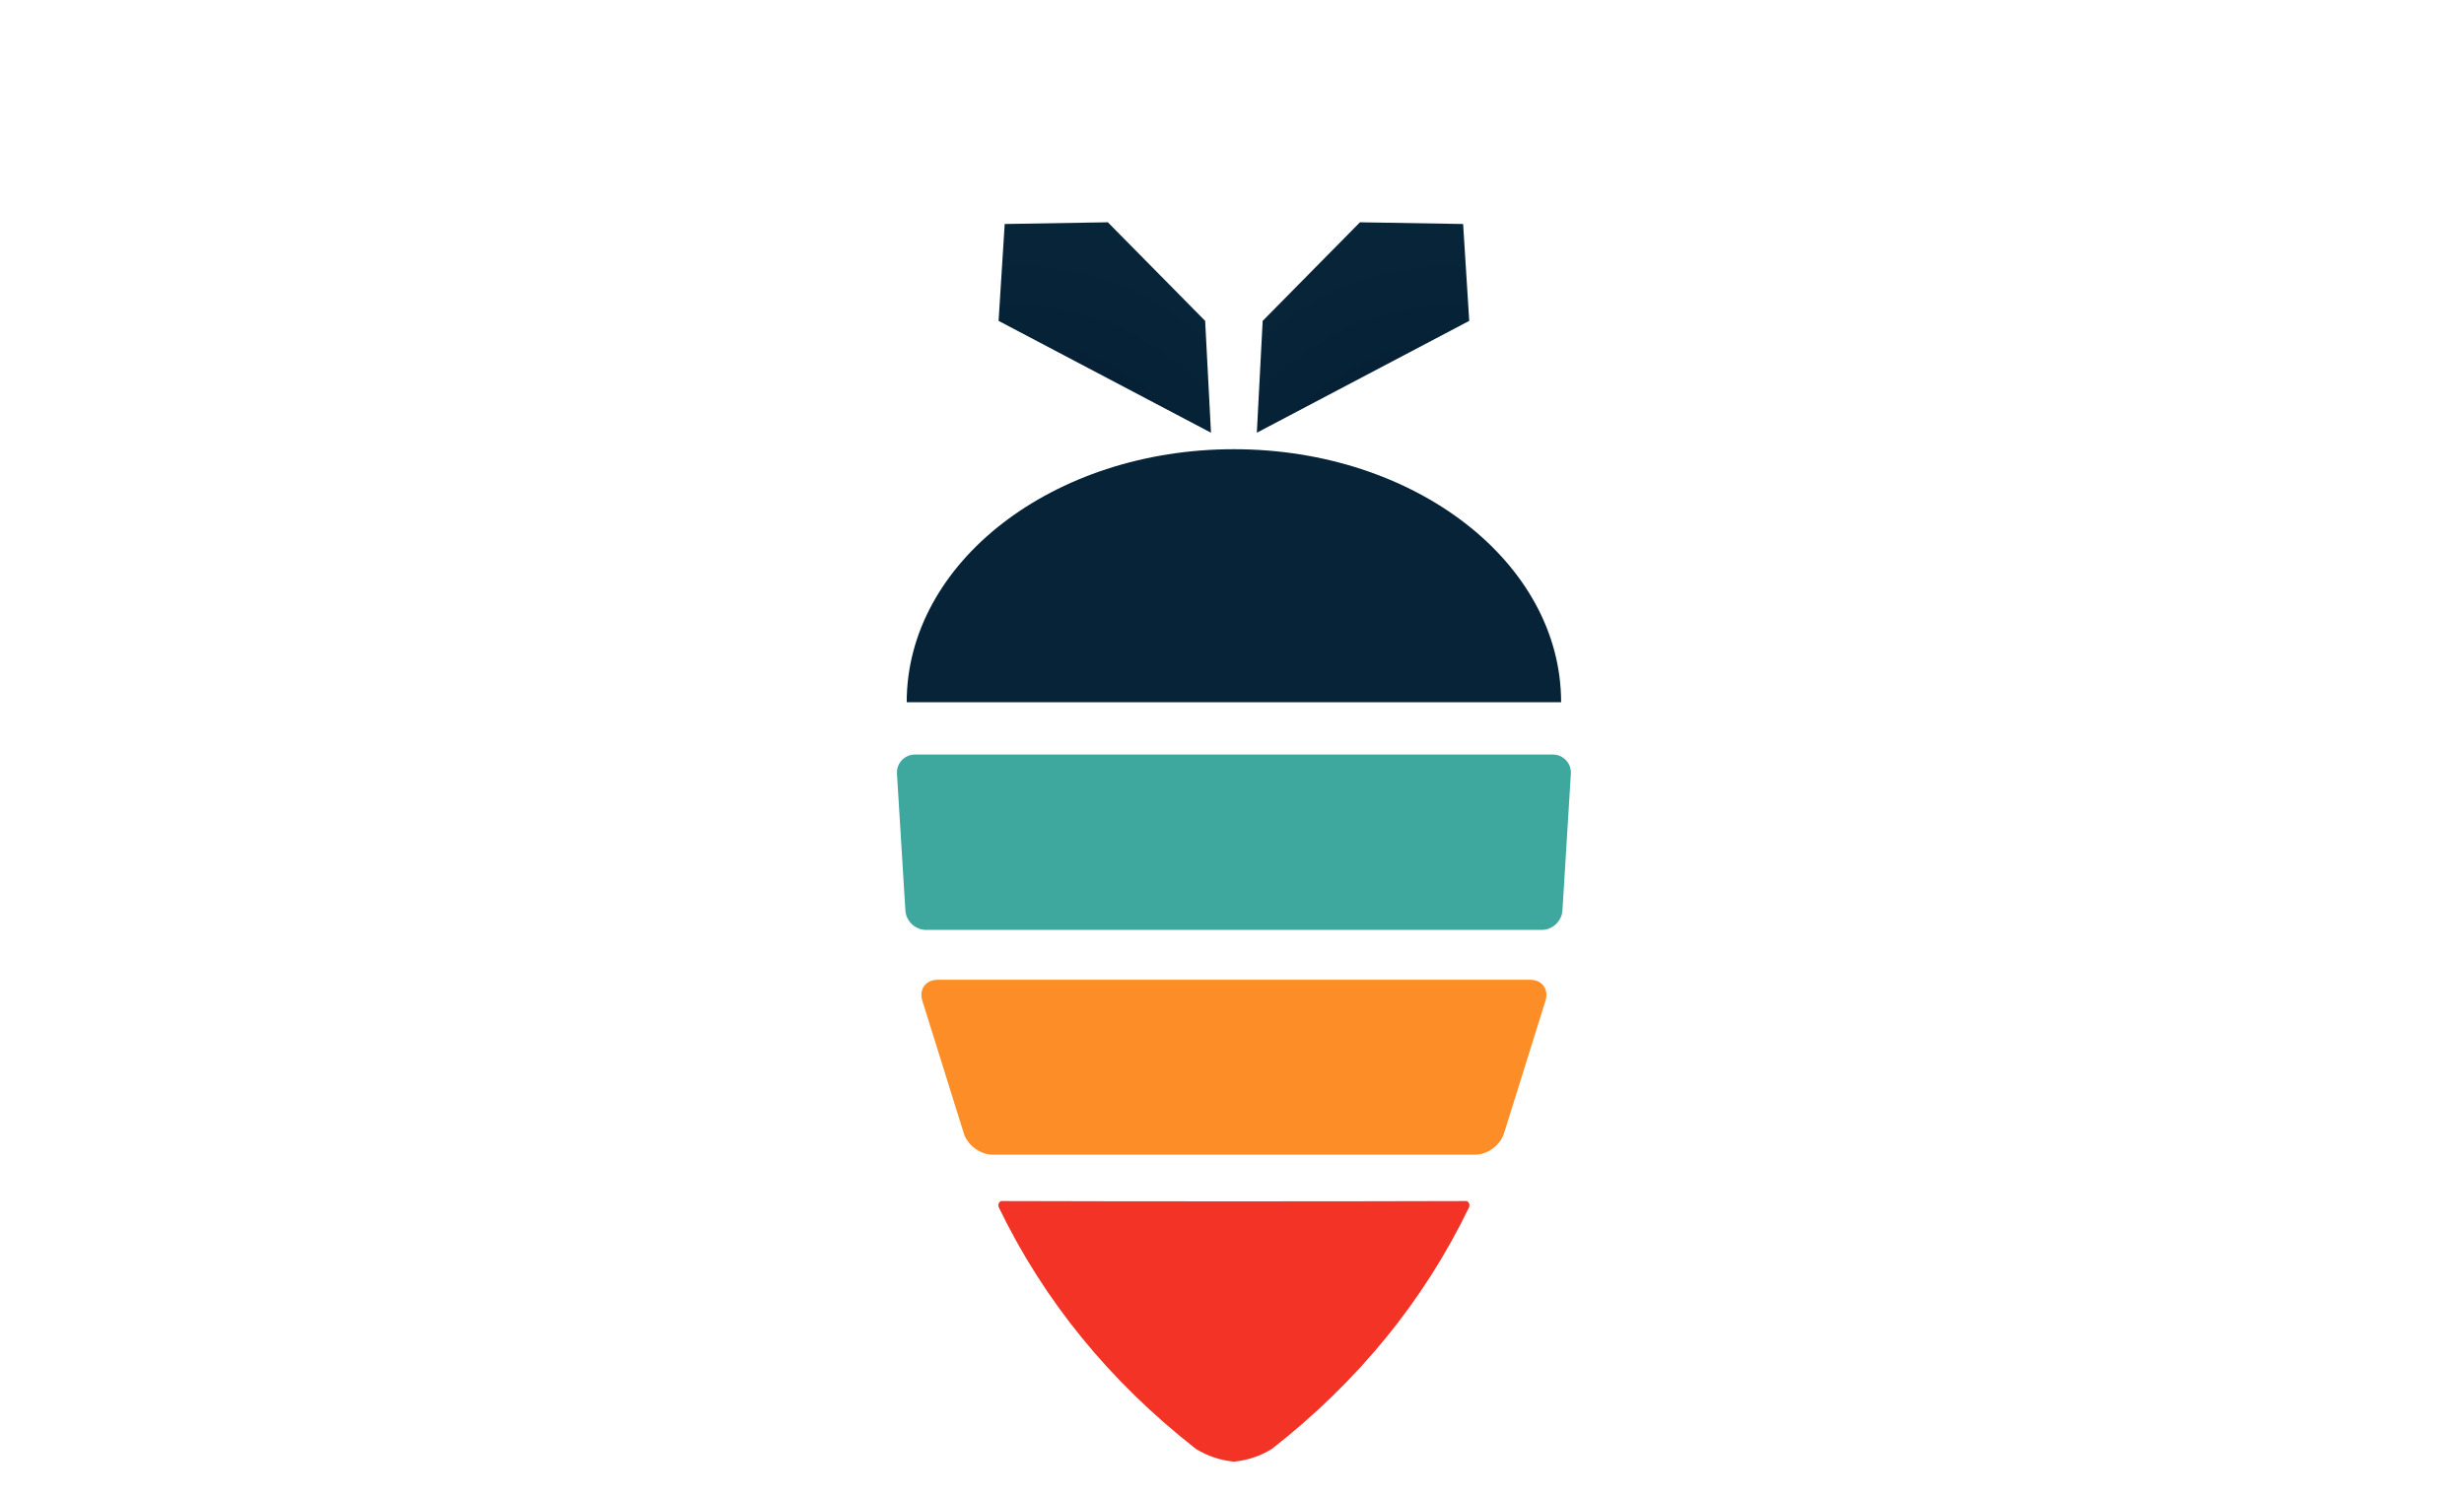
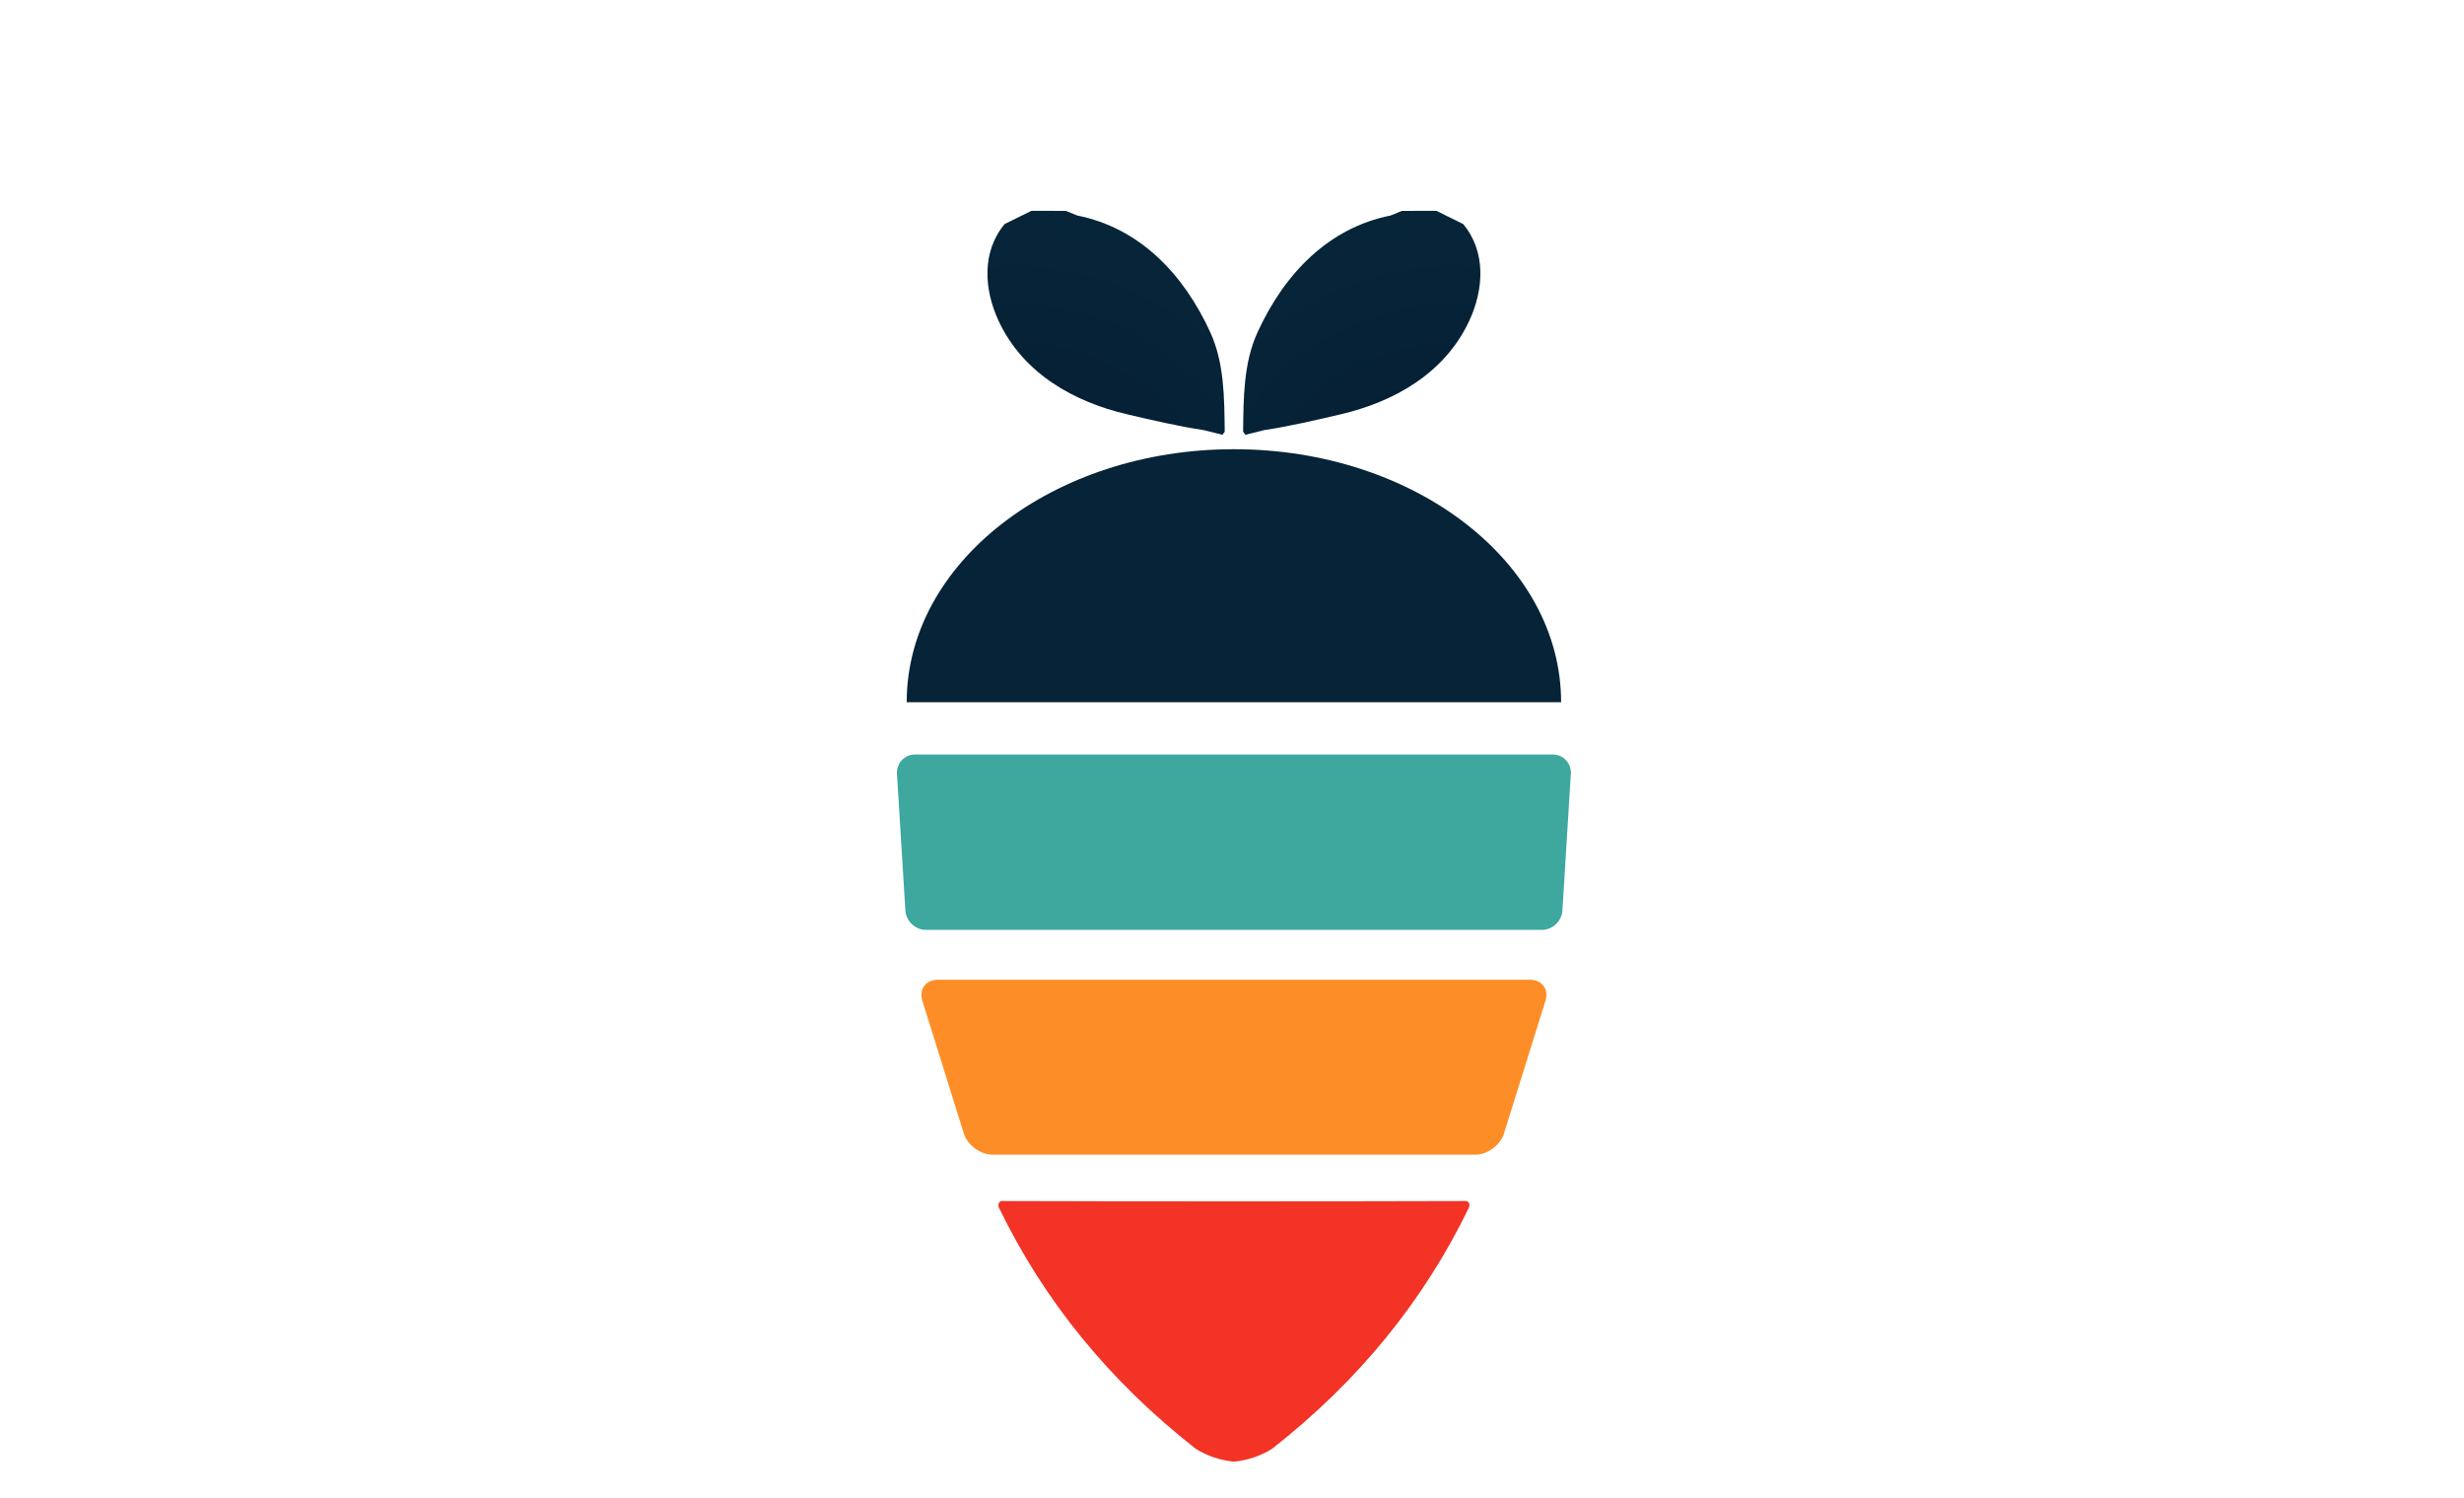
<svg xmlns="http://www.w3.org/2000/svg" viewBox="0 0 645 392" width="645" height="392">
  <defs>
    <radialGradient id="g0" gradientUnits="userSpaceOnUse" cx="380.11" cy="144.67" r="89.95">
      <stop offset="0" stop-color="#041c31" />
      <stop offset="1" stop-color="#072539" />
    </radialGradient>
  </defs>
  <path id="s0" fill="#062337" d="M237.35 183.83 C237.35 147.25 275.69 117.6 323 117.6 C370.31 117.6 408.65 147.25 408.65 183.83 Z" />
  <path id="s1" fill="#3EA89E" d="M323 197.52 L406.42 197.52 C409.23 197.52 411.38 199.8 411.2 202.61 L409 238.35 C408.82 241.17 406.4 243.44 403.58 243.44 L323 243.44 L242.42 243.44 C239.6 243.44 237.18 241.17 237 238.35 L234.8 202.61 C234.62 199.8 236.77 197.52 239.58 197.52 L323 197.52 Z" />
  <path id="s2" fill="#FD8E27" d="M323 256.49 L400.49 256.49 C403.69 256.49 405.51 258.97 404.55 262.02 L393.69 296.75 C392.73 299.81 389.36 302.28 386.16 302.28 L323 302.28 L259.84 302.28 C256.64 302.28 253.27 299.81 252.31 296.75 L241.45 262.02 C240.49 258.97 242.31 256.49 245.51 256.49 L323 256.49 Z" />
  <path id="s3" fill="#F23325" d="M323 314.5 Q353.53 314.51 384 314.42 Q384.88 314.97 384.58 316 Q366.85 352.75 333 379.27 Q328.48 382.09 323 382.65 Q317.52 382.09 313 379.27 Q279.15 352.75 261.42 316 Q261.12 314.97 262 314.42 Q292.47 314.51 323 314.5 Z" />
-   <path id="s4" fill="url(#g0)" d="M329 113.28 L330.53 84 L356 58.19 L383 58.64 L384.6 84 L329 113.28 Z" />
+   <path id="s4" fill="url(#g0)" d="M325.41 113 C325.5 104.12 325.53 94.97 329.18 87 C336.24 71.58 347.79 59.65 364 56.42 C365 56.01 366 55.61 367 55.21 C370 55.2 373 55.2 376 55.19 C378.33 56.34 380.67 57.49 383 58.64 C389.01 65.82 388.48 75.66 384.6 84 C378.13 97.9 364.69 105.24 351 108.45 C345.05 109.85 337.09 111.7 331 112.58 C329.33 113 327.67 113.41 326 113.82 C325.8 113.55 325.6 113.27 325.41 113 Z" />
  <use href="#s4" transform="matrix(-1 0 0 1 646 0)" />
</svg>
